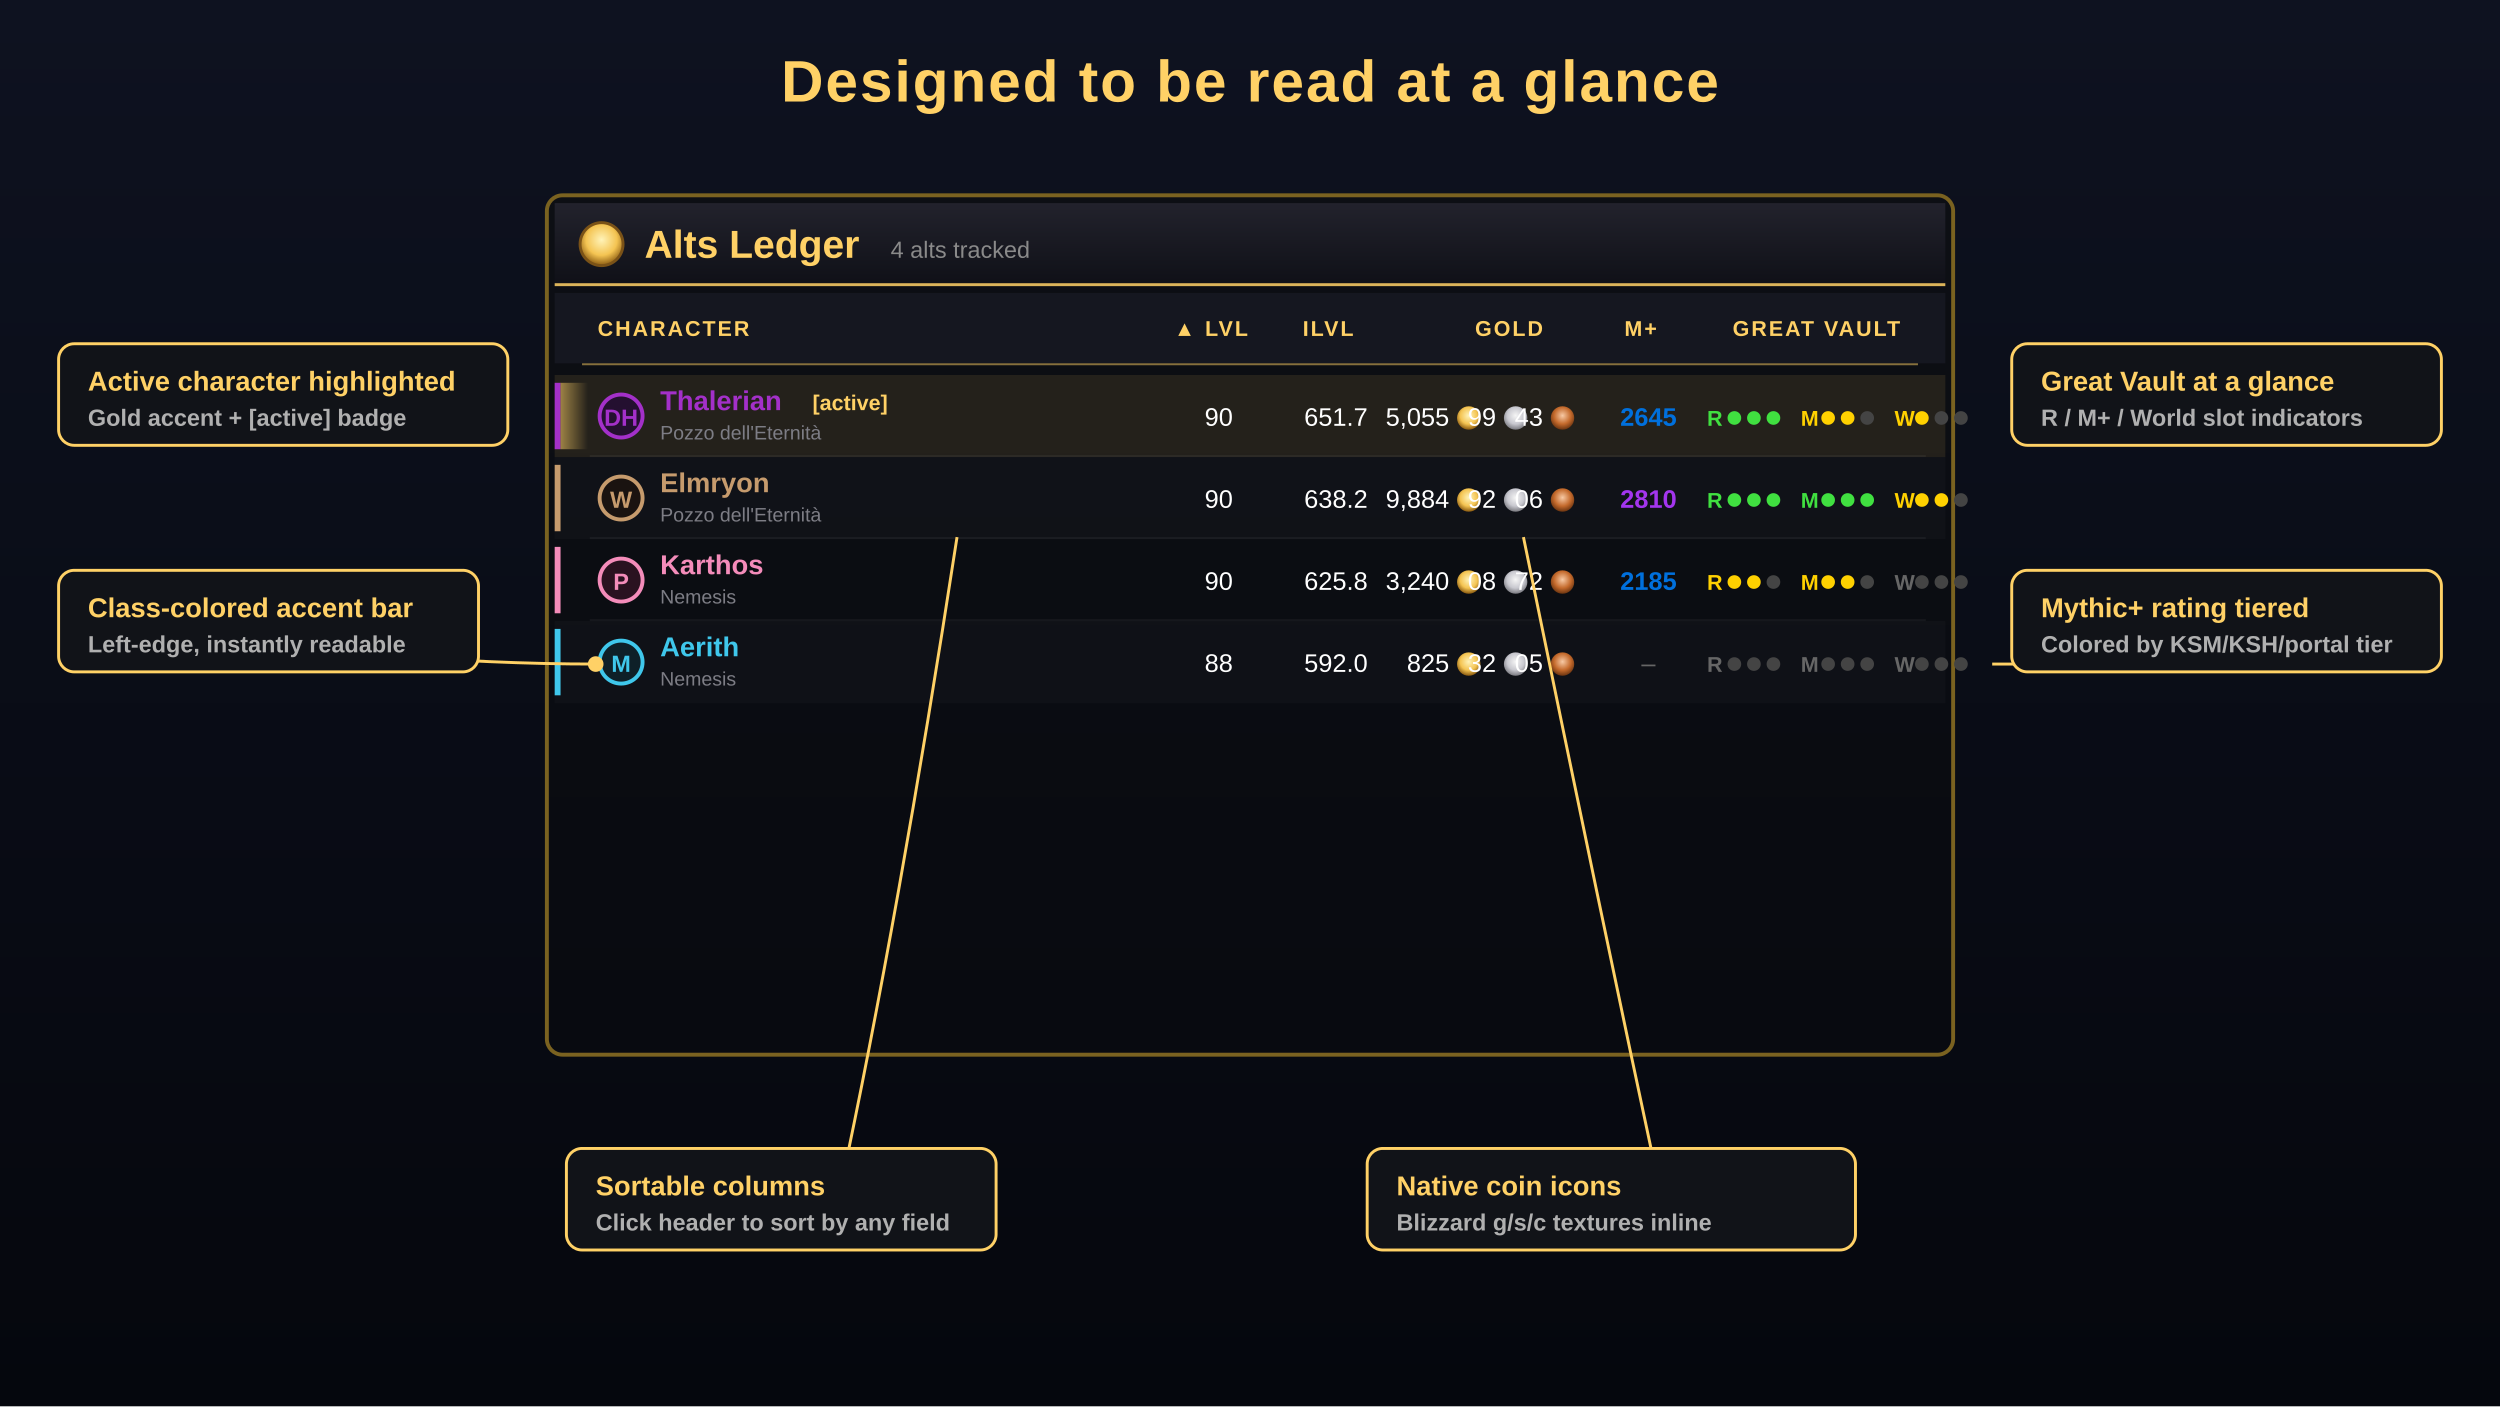
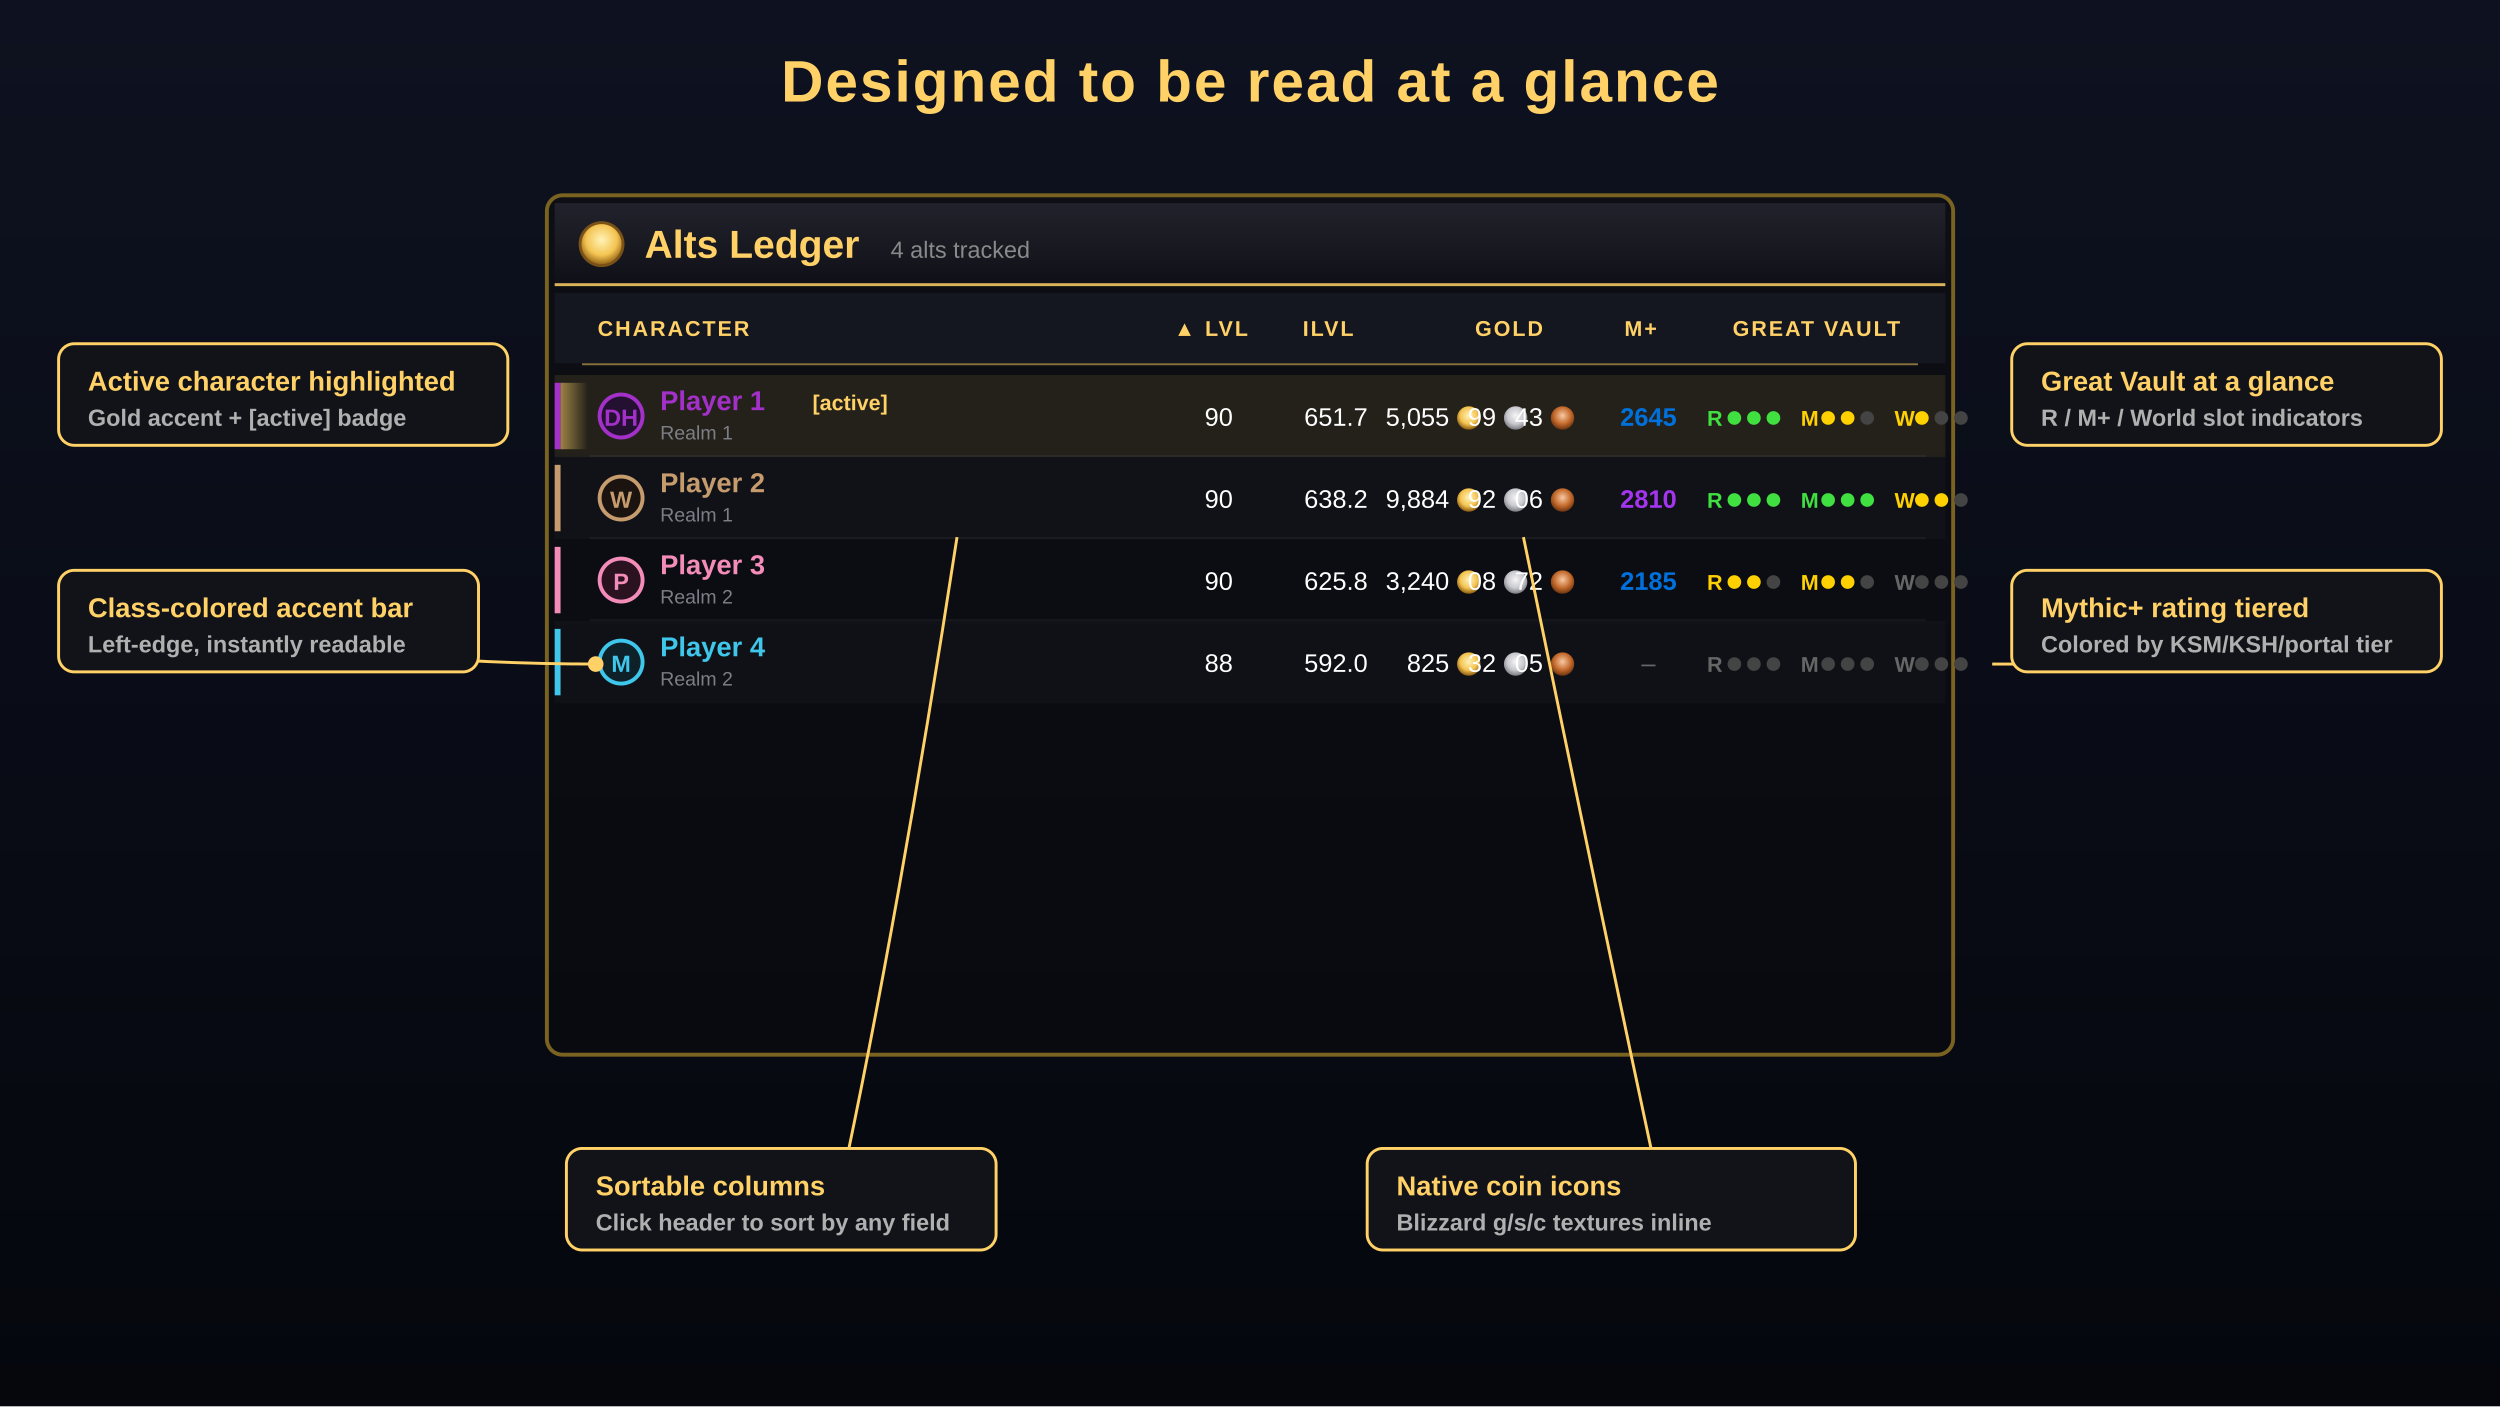
<svg xmlns="http://www.w3.org/2000/svg" viewBox="0 0 1280 720" width="1280" height="720" font-family="Segoe UI, Verdana, Arial, sans-serif">
  <defs>
    <linearGradient id="pageBg2" x1="0" y1="0" x2="0" y2="1">
      <stop offset="0%" stop-color="#0e1220" />
      <stop offset="100%" stop-color="#05070d" />
    </linearGradient>
    <linearGradient id="frameBg2" x1="0" y1="0" x2="0" y2="1">
      <stop offset="0%" stop-color="#0d0f14" />
      <stop offset="100%" stop-color="#080a10" />
    </linearGradient>
    <linearGradient id="titleBar2" x1="0" y1="0" x2="0" y2="1">
      <stop offset="0%" stop-color="#22222c" />
      <stop offset="100%" stop-color="#0f1017" />
    </linearGradient>
    <linearGradient id="activeGlow2" x1="0" y1="0" x2="1" y2="0">
      <stop offset="0%" stop-color="#ffd166" stop-opacity="0.55" />
      <stop offset="100%" stop-color="#ffd166" stop-opacity="0" />
    </linearGradient>
    <radialGradient id="coin2" cx="0.5" cy="0.4" r="0.6">
      <stop offset="0%" stop-color="#fff3b8" />
      <stop offset="60%" stop-color="#f4c452" />
      <stop offset="100%" stop-color="#8a5a10" />
    </radialGradient>
    <radialGradient id="silver2" cx="0.5" cy="0.4" r="0.6">
      <stop offset="0%" stop-color="#f5f5f5" />
      <stop offset="60%" stop-color="#c8c8cf" />
      <stop offset="100%" stop-color="#7a7a80" />
    </radialGradient>
    <radialGradient id="copper2" cx="0.5" cy="0.4" r="0.6">
      <stop offset="0%" stop-color="#f7c9a4" />
      <stop offset="60%" stop-color="#c46a2c" />
      <stop offset="100%" stop-color="#6b3410" />
    </radialGradient>
  </defs>
  <rect x="0" y="0" width="1280" height="720" fill="url(#pageBg2)" />
  <text x="640" y="52" text-anchor="middle" font-size="30" font-weight="700" fill="#ffd166" letter-spacing="1">Designed to be read at a glance</text>
  <g transform="translate(280 100)">
    <rect x="0" y="0" width="720" height="440" rx="8" ry="8" fill="url(#frameBg2)" stroke="#7a6220" stroke-width="2" />
    <rect x="4" y="4" width="712" height="42" fill="url(#titleBar2)" />
    <rect x="4" y="45" width="712" height="1.5" fill="#ffd166" opacity="0.85" />
    <circle cx="28" cy="25" r="11" fill="url(#coin2)" stroke="#7a5217" stroke-width="1.5" />
    <text x="50" y="32" font-size="20" font-weight="700" fill="#ffd166">Alts Ledger</text>
    <text x="176" y="32" font-size="12" fill="#8a8a8a">4 alts tracked</text>
    <rect x="4" y="50" width="712" height="36" fill="#151720" />
    <g font-size="11" font-weight="700" fill="#ffd166" letter-spacing="1">
      <text x="26" y="72">CHARACTER</text>
      <text x="340" y="72" text-anchor="middle">▲ LVL</text>
      <text x="400" y="72" text-anchor="middle">ILVL</text>
      <text x="510" y="72" text-anchor="end">GOLD</text>
      <text x="560" y="72" text-anchor="middle">M+</text>
      <text x="650" y="72" text-anchor="middle">GREAT VAULT</text>
    </g>
    <rect x="18" y="86" width="684" height="1" fill="#ffd166" opacity="0.5" />
    <g transform="translate(4 92)">
      <rect x="0" y="0" width="712" height="42" fill="#ffd166" opacity="0.10" />
      <rect x="0" y="4" width="3" height="34" fill="#a330c9" />
      <rect x="3" y="4" width="14" height="34" fill="url(#activeGlow2)" />
      <circle cx="34" cy="21" r="11" fill="#241030" stroke="#a330c9" stroke-width="2" />
      <text x="34" y="26" text-anchor="middle" font-size="12" font-weight="700" fill="#a330c9">DH</text>
-       <text x="54" y="18" font-size="14" font-weight="700" fill="#a330c9">Thalerian</text>
+       <text x="54" y="18" font-size="14" font-weight="700" fill="#a330c9">Player 1</text>
      <text x="132" y="18" font-size="11" font-weight="700" fill="#ffd166">[active]</text>
-       <text x="54" y="33" font-size="10" fill="#7d7d85">Pozzo dell'Eternità</text>
+       <text x="54" y="33" font-size="10" fill="#7d7d85">Realm 1</text>
      <text x="340" y="26" text-anchor="middle" font-size="13" fill="#fff">90</text>
      <text x="400" y="26" text-anchor="middle" font-size="13" fill="#fff">651.7</text>
      <g transform="translate(510 26)" text-anchor="end" font-size="13" fill="#fff">
        <text x="-52">5,055</text>
        <circle cx="-42" cy="-4" r="6" fill="url(#coin2)" />
        <text x="-28">99</text>
        <circle cx="-18" cy="-4" r="6" fill="url(#silver2)" />
        <text x="-4">43</text>
        <circle cx="6" cy="-4" r="6" fill="url(#copper2)" />
      </g>
      <text x="560" y="26" text-anchor="middle" font-size="13" font-weight="700" fill="#0070dd">2645</text>
      <g transform="translate(590 22)" font-size="11" font-weight="700">
        <text x="0" y="4" fill="#40e040">R</text>
        <circle cx="14" cy="0" r="3.5" fill="#40e040" />
        <circle cx="24" cy="0" r="3.5" fill="#40e040" />
        <circle cx="34" cy="0" r="3.5" fill="#40e040" />
        <text x="48" y="4" fill="#ffd100">M</text>
        <circle cx="62" cy="0" r="3.5" fill="#ffd100" />
        <circle cx="72" cy="0" r="3.5" fill="#ffd100" />
        <circle cx="82" cy="0" r="3.5" fill="#444" />
        <text x="96" y="4" fill="#ffd100">W</text>
        <circle cx="110" cy="0" r="3.5" fill="#ffd100" />
        <circle cx="120" cy="0" r="3.5" fill="#444" />
        <circle cx="130" cy="0" r="3.5" fill="#444" />
      </g>
      <rect x="18" y="41" width="684" height="1" fill="#fff" opacity="0.05" />
    </g>
    <g transform="translate(4 134)">
      <rect x="0" y="0" width="712" height="42" fill="#fff" opacity="0.02" />
      <rect x="0" y="4" width="3" height="34" fill="#c69b6d" />
      <circle cx="34" cy="21" r="11" fill="#1a1310" stroke="#c69b6d" stroke-width="2" />
      <text x="34" y="26" text-anchor="middle" font-size="12" font-weight="700" fill="#c69b6d">W</text>
-       <text x="54" y="18" font-size="14" font-weight="700" fill="#c69b6d">Elmryon</text>
-       <text x="54" y="33" font-size="10" fill="#7d7d85">Pozzo dell'Eternità</text>
+       <text x="54" y="18" font-size="14" font-weight="700" fill="#c69b6d">Player 2</text>
+       <text x="54" y="33" font-size="10" fill="#7d7d85">Realm 1</text>
      <text x="340" y="26" text-anchor="middle" font-size="13" fill="#fff">90</text>
      <text x="400" y="26" text-anchor="middle" font-size="13" fill="#fff">638.2</text>
      <g transform="translate(510 26)" text-anchor="end" font-size="13" fill="#fff">
        <text x="-52">9,884</text>
        <circle cx="-42" cy="-4" r="6" fill="url(#coin2)" />
        <text x="-28">92</text>
        <circle cx="-18" cy="-4" r="6" fill="url(#silver2)" />
        <text x="-4">06</text>
        <circle cx="6" cy="-4" r="6" fill="url(#copper2)" />
      </g>
      <text x="560" y="26" text-anchor="middle" font-size="13" font-weight="700" fill="#a335ee">2810</text>
      <g transform="translate(590 22)" font-size="11" font-weight="700">
        <text x="0" y="4" fill="#40e040">R</text>
        <circle cx="14" cy="0" r="3.5" fill="#40e040" />
        <circle cx="24" cy="0" r="3.5" fill="#40e040" />
        <circle cx="34" cy="0" r="3.5" fill="#40e040" />
        <text x="48" y="4" fill="#40e040">M</text>
        <circle cx="62" cy="0" r="3.5" fill="#40e040" />
        <circle cx="72" cy="0" r="3.5" fill="#40e040" />
        <circle cx="82" cy="0" r="3.5" fill="#40e040" />
        <text x="96" y="4" fill="#ffd100">W</text>
        <circle cx="110" cy="0" r="3.5" fill="#ffd100" />
        <circle cx="120" cy="0" r="3.5" fill="#ffd100" />
        <circle cx="130" cy="0" r="3.5" fill="#444" />
      </g>
      <rect x="18" y="41" width="684" height="1" fill="#fff" opacity="0.05" />
    </g>
    <g transform="translate(4 176)">
      <rect x="0" y="4" width="3" height="34" fill="#f48cba" />
      <circle cx="34" cy="21" r="11" fill="#2a1220" stroke="#f48cba" stroke-width="2" />
      <text x="34" y="26" text-anchor="middle" font-size="12" font-weight="700" fill="#f48cba">P</text>
-       <text x="54" y="18" font-size="14" font-weight="700" fill="#f48cba">Karthos</text>
-       <text x="54" y="33" font-size="10" fill="#7d7d85">Nemesis</text>
+       <text x="54" y="18" font-size="14" font-weight="700" fill="#f48cba">Player 3</text>
+       <text x="54" y="33" font-size="10" fill="#7d7d85">Realm 2</text>
      <text x="340" y="26" text-anchor="middle" font-size="13" fill="#fff">90</text>
      <text x="400" y="26" text-anchor="middle" font-size="13" fill="#fff">625.8</text>
      <g transform="translate(510 26)" text-anchor="end" font-size="13" fill="#fff">
        <text x="-52">3,240</text>
        <circle cx="-42" cy="-4" r="6" fill="url(#coin2)" />
        <text x="-28">08</text>
        <circle cx="-18" cy="-4" r="6" fill="url(#silver2)" />
        <text x="-4">72</text>
        <circle cx="6" cy="-4" r="6" fill="url(#copper2)" />
      </g>
      <text x="560" y="26" text-anchor="middle" font-size="13" font-weight="700" fill="#0070dd">2185</text>
      <g transform="translate(590 22)" font-size="11" font-weight="700">
        <text x="0" y="4" fill="#ffd100">R</text>
        <circle cx="14" cy="0" r="3.5" fill="#ffd100" />
        <circle cx="24" cy="0" r="3.5" fill="#ffd100" />
        <circle cx="34" cy="0" r="3.5" fill="#444" />
        <text x="48" y="4" fill="#ffd100">M</text>
        <circle cx="62" cy="0" r="3.5" fill="#ffd100" />
        <circle cx="72" cy="0" r="3.5" fill="#ffd100" />
        <circle cx="82" cy="0" r="3.5" fill="#444" />
        <text x="96" y="4" fill="#666">W</text>
        <circle cx="110" cy="0" r="3.5" fill="#444" />
        <circle cx="120" cy="0" r="3.5" fill="#444" />
        <circle cx="130" cy="0" r="3.5" fill="#444" />
      </g>
      <rect x="18" y="41" width="684" height="1" fill="#fff" opacity="0.05" />
    </g>
    <g transform="translate(4 218)">
      <rect x="0" y="0" width="712" height="42" fill="#fff" opacity="0.02" />
      <rect x="0" y="4" width="3" height="34" fill="#3fc7eb" />
      <circle cx="34" cy="21" r="11" fill="#0e2028" stroke="#3fc7eb" stroke-width="2" />
      <text x="34" y="26" text-anchor="middle" font-size="12" font-weight="700" fill="#3fc7eb">M</text>
-       <text x="54" y="18" font-size="14" font-weight="700" fill="#3fc7eb">Aerith</text>
-       <text x="54" y="33" font-size="10" fill="#7d7d85">Nemesis</text>
+       <text x="54" y="18" font-size="14" font-weight="700" fill="#3fc7eb">Player 4</text>
+       <text x="54" y="33" font-size="10" fill="#7d7d85">Realm 2</text>
      <text x="340" y="26" text-anchor="middle" font-size="13" fill="#fff">88</text>
      <text x="400" y="26" text-anchor="middle" font-size="13" fill="#fff">592.0</text>
      <g transform="translate(510 26)" text-anchor="end" font-size="13" fill="#fff">
        <text x="-52">   825</text>
        <circle cx="-42" cy="-4" r="6" fill="url(#coin2)" />
        <text x="-28">32</text>
        <circle cx="-18" cy="-4" r="6" fill="url(#silver2)" />
        <text x="-4">05</text>
        <circle cx="6" cy="-4" r="6" fill="url(#copper2)" />
      </g>
      <text x="560" y="26" text-anchor="middle" font-size="13" fill="#666">–</text>
      <g transform="translate(590 22)" font-size="11" font-weight="700">
        <text x="0" y="4" fill="#666">R</text>
        <circle cx="14" cy="0" r="3.5" fill="#444" />
        <circle cx="24" cy="0" r="3.5" fill="#444" />
        <circle cx="34" cy="0" r="3.5" fill="#444" />
        <text x="48" y="4" fill="#666">M</text>
        <circle cx="62" cy="0" r="3.5" fill="#444" />
        <circle cx="72" cy="0" r="3.5" fill="#444" />
        <circle cx="82" cy="0" r="3.5" fill="#444" />
        <text x="96" y="4" fill="#666">W</text>
        <circle cx="110" cy="0" r="3.5" fill="#444" />
        <circle cx="120" cy="0" r="3.5" fill="#444" />
        <circle cx="130" cy="0" r="3.5" fill="#444" />
      </g>
    </g>
  </g>
  <g font-size="14" fill="#e6e6e6" font-weight="600">
    <g>
      <path d="M 250 200 Q 200 200 178 195" stroke="#ffd166" stroke-width="1.5" fill="none" />
      <circle cx="178" cy="195" r="4" fill="#ffd166" />
      <rect x="30" y="176" width="230" height="52" rx="8" fill="#111318" stroke="#ffd166" stroke-width="1.5" />
      <text x="45" y="200" fill="#ffd166" font-weight="700">Active character highlighted</text>
      <text x="45" y="218" fill="#b0b0b0" font-size="12">Gold accent + [active] badge</text>
    </g>
    <g>
      <path d="M 60 320 Q 200 340 305 340" stroke="#ffd166" stroke-width="1.5" fill="none" />
      <circle cx="305" cy="340" r="4" fill="#ffd166" />
      <rect x="30" y="292" width="215" height="52" rx="8" fill="#111318" stroke="#ffd166" stroke-width="1.5" />
      <text x="45" y="316" fill="#ffd166" font-weight="700">Class-colored accent bar</text>
      <text x="45" y="334" fill="#b0b0b0" font-size="12">Left-edge, instantly readable</text>
    </g>
    <g>
      <path d="M 1030 200 Q 1080 200 1085 200" stroke="#ffd166" stroke-width="1.5" fill="none" />
      <circle cx="1085" cy="200" r="4" fill="#ffd166" />
      <rect x="1030" y="176" width="220" height="52" rx="8" fill="#111318" stroke="#ffd166" stroke-width="1.5" />
      <text x="1045" y="200" fill="#ffd166" font-weight="700">Great Vault at a glance</text>
      <text x="1045" y="218" fill="#b0b0b0" font-size="12">R / M+ / World slot indicators</text>
    </g>
    <g>
      <path d="M 1020 340 Q 1080 340 1085 340" stroke="#ffd166" stroke-width="1.5" fill="none" />
      <circle cx="1085" cy="340" r="4" fill="#ffd166" />
      <rect x="1030" y="292" width="220" height="52" rx="8" fill="#111318" stroke="#ffd166" stroke-width="1.5" />
      <text x="1045" y="316" fill="#ffd166" font-weight="700">Mythic+ rating tiered</text>
      <text x="1045" y="334" fill="#b0b0b0" font-size="12">Colored by KSM/KSH/portal tier</text>
    </g>
    <g>
      <path d="M 780 275 Q 820 470 850 610" stroke="#ffd166" stroke-width="1.5" fill="none" />
      <circle cx="850" cy="610" r="4" fill="#ffd166" />
      <rect x="700" y="588" width="250" height="52" rx="8" fill="#111318" stroke="#ffd166" stroke-width="1.5" />
      <text x="715" y="612" fill="#ffd166" font-weight="700">Native coin icons</text>
      <text x="715" y="630" fill="#b0b0b0" font-size="12">Blizzard g/s/c textures inline</text>
    </g>
    <g>
      <path d="M 490 275 Q 460 470 430 610" stroke="#ffd166" stroke-width="1.5" fill="none" />
      <circle cx="430" cy="610" r="4" fill="#ffd166" />
      <rect x="290" y="588" width="220" height="52" rx="8" fill="#111318" stroke="#ffd166" stroke-width="1.5" />
      <text x="305" y="612" fill="#ffd166" font-weight="700">Sortable columns</text>
      <text x="305" y="630" fill="#b0b0b0" font-size="12">Click header to sort by any field</text>
    </g>
  </g>
</svg>
